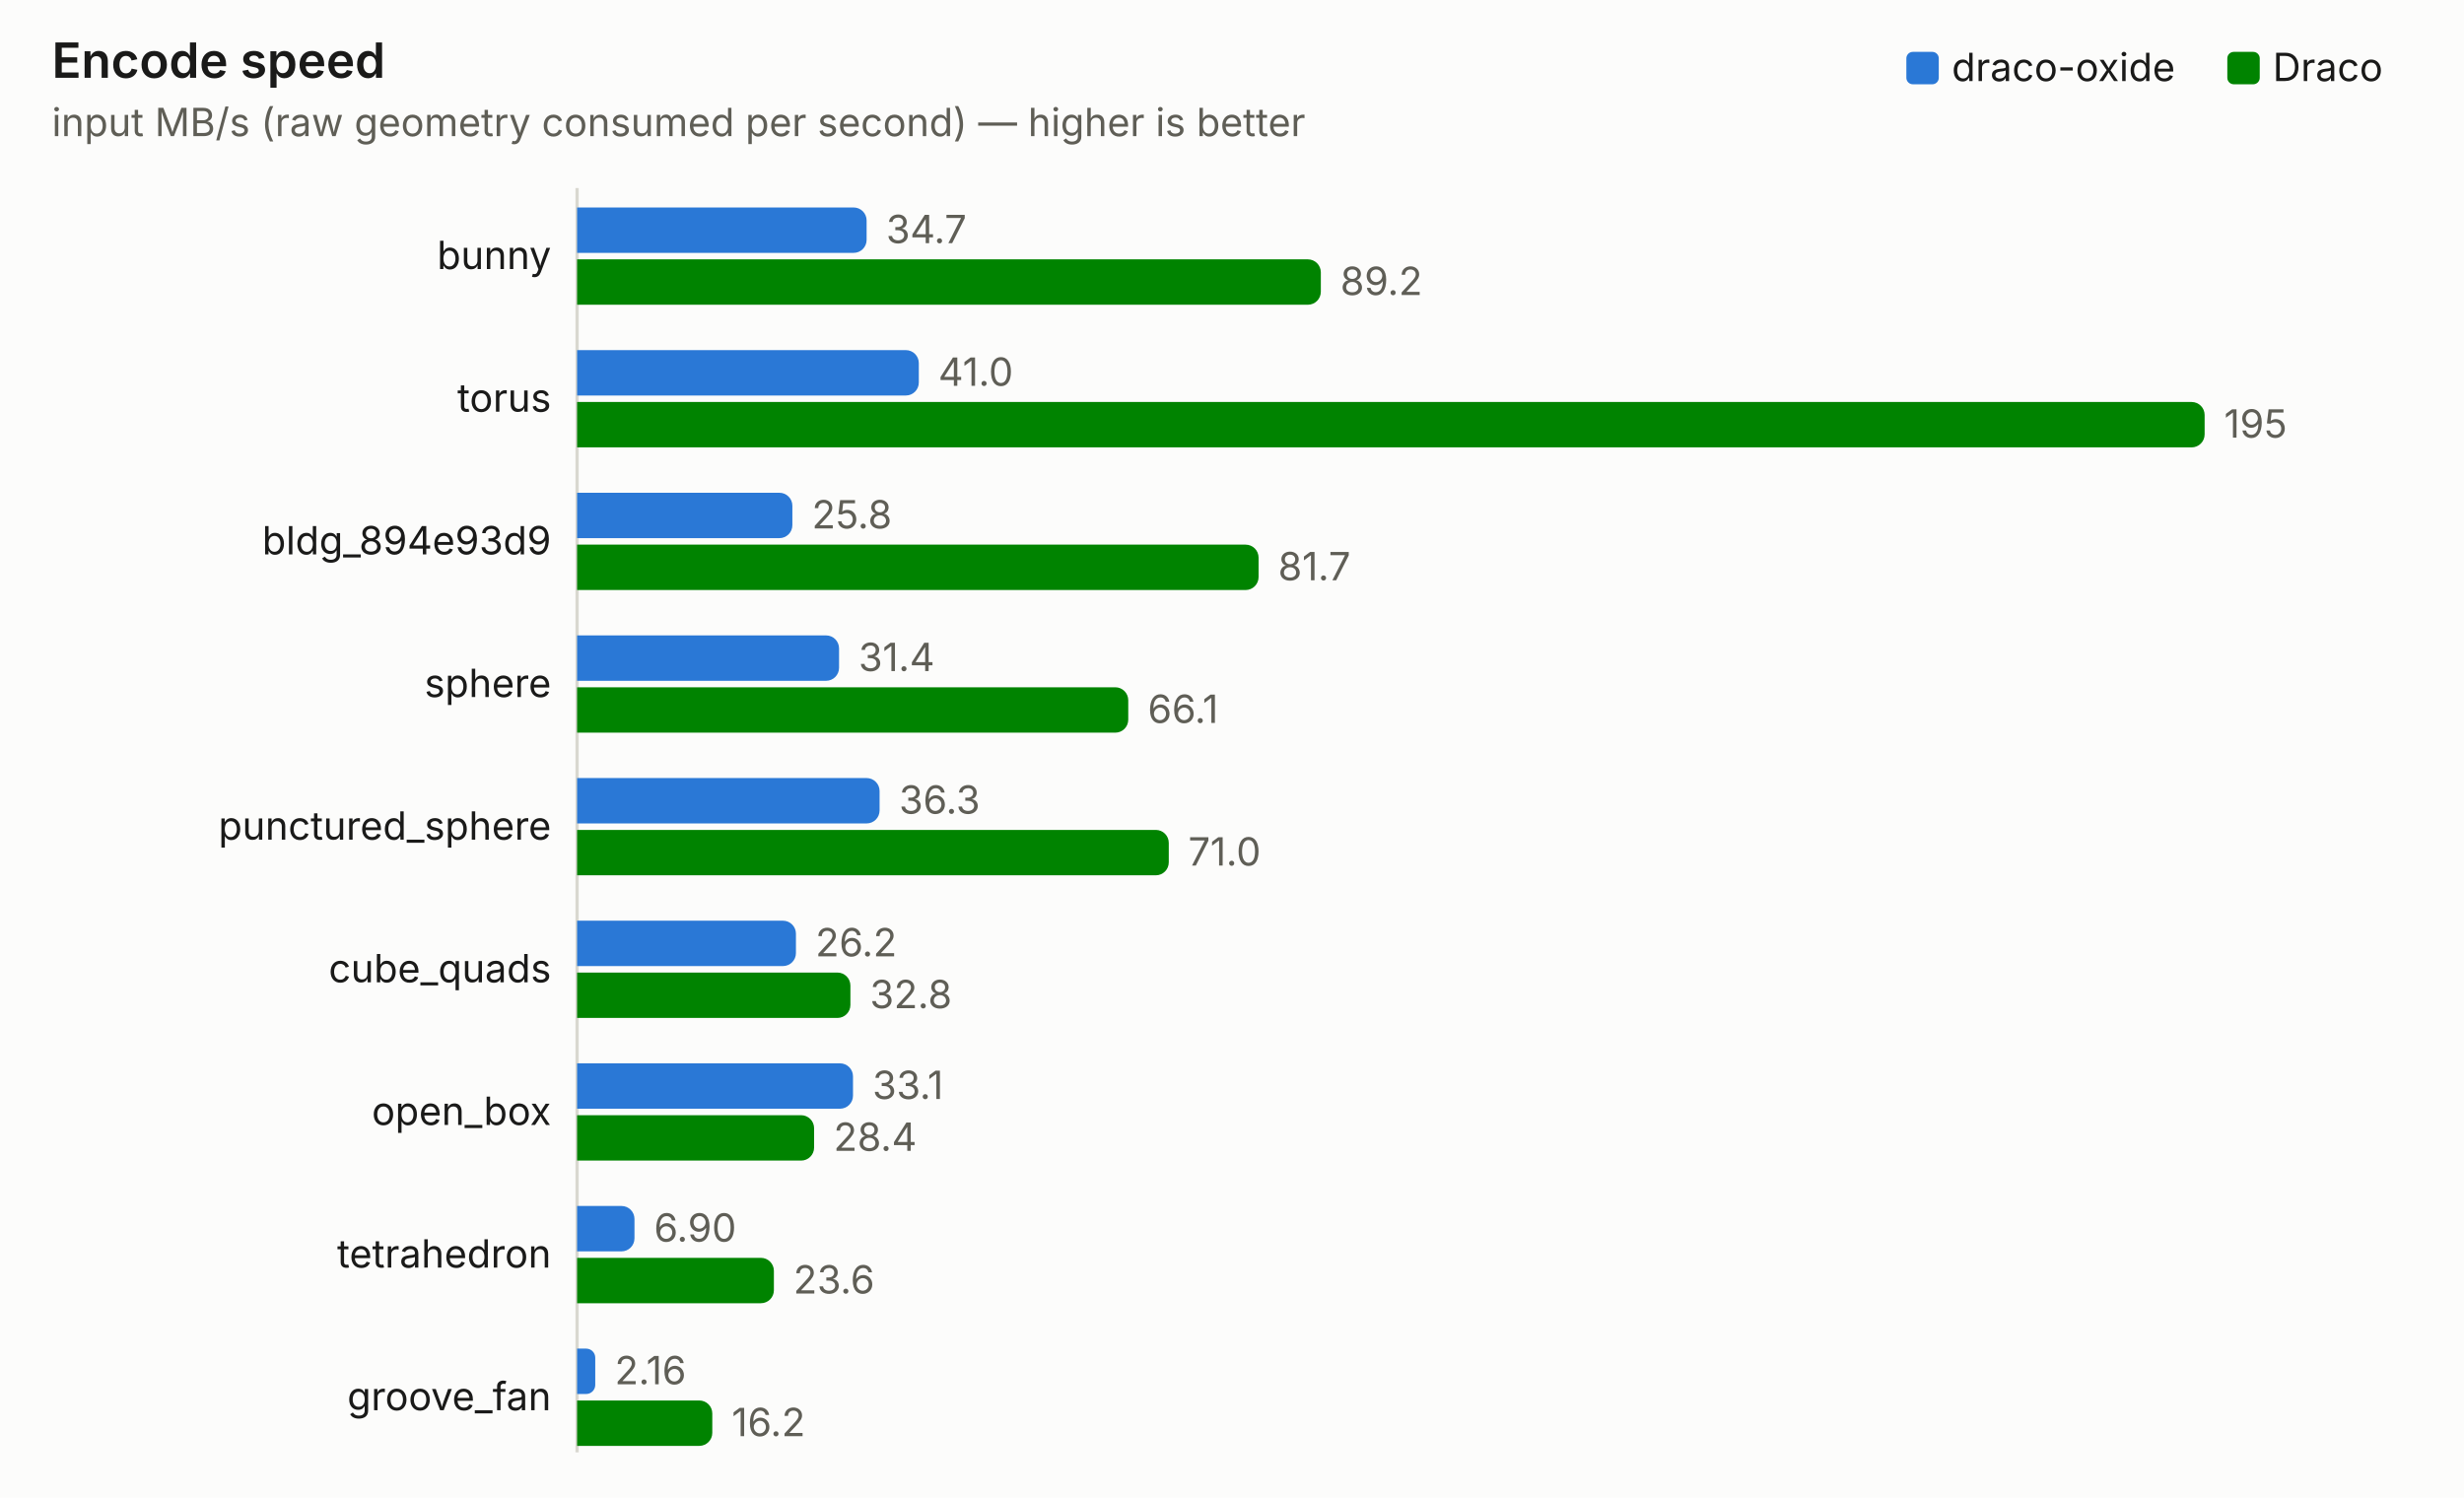
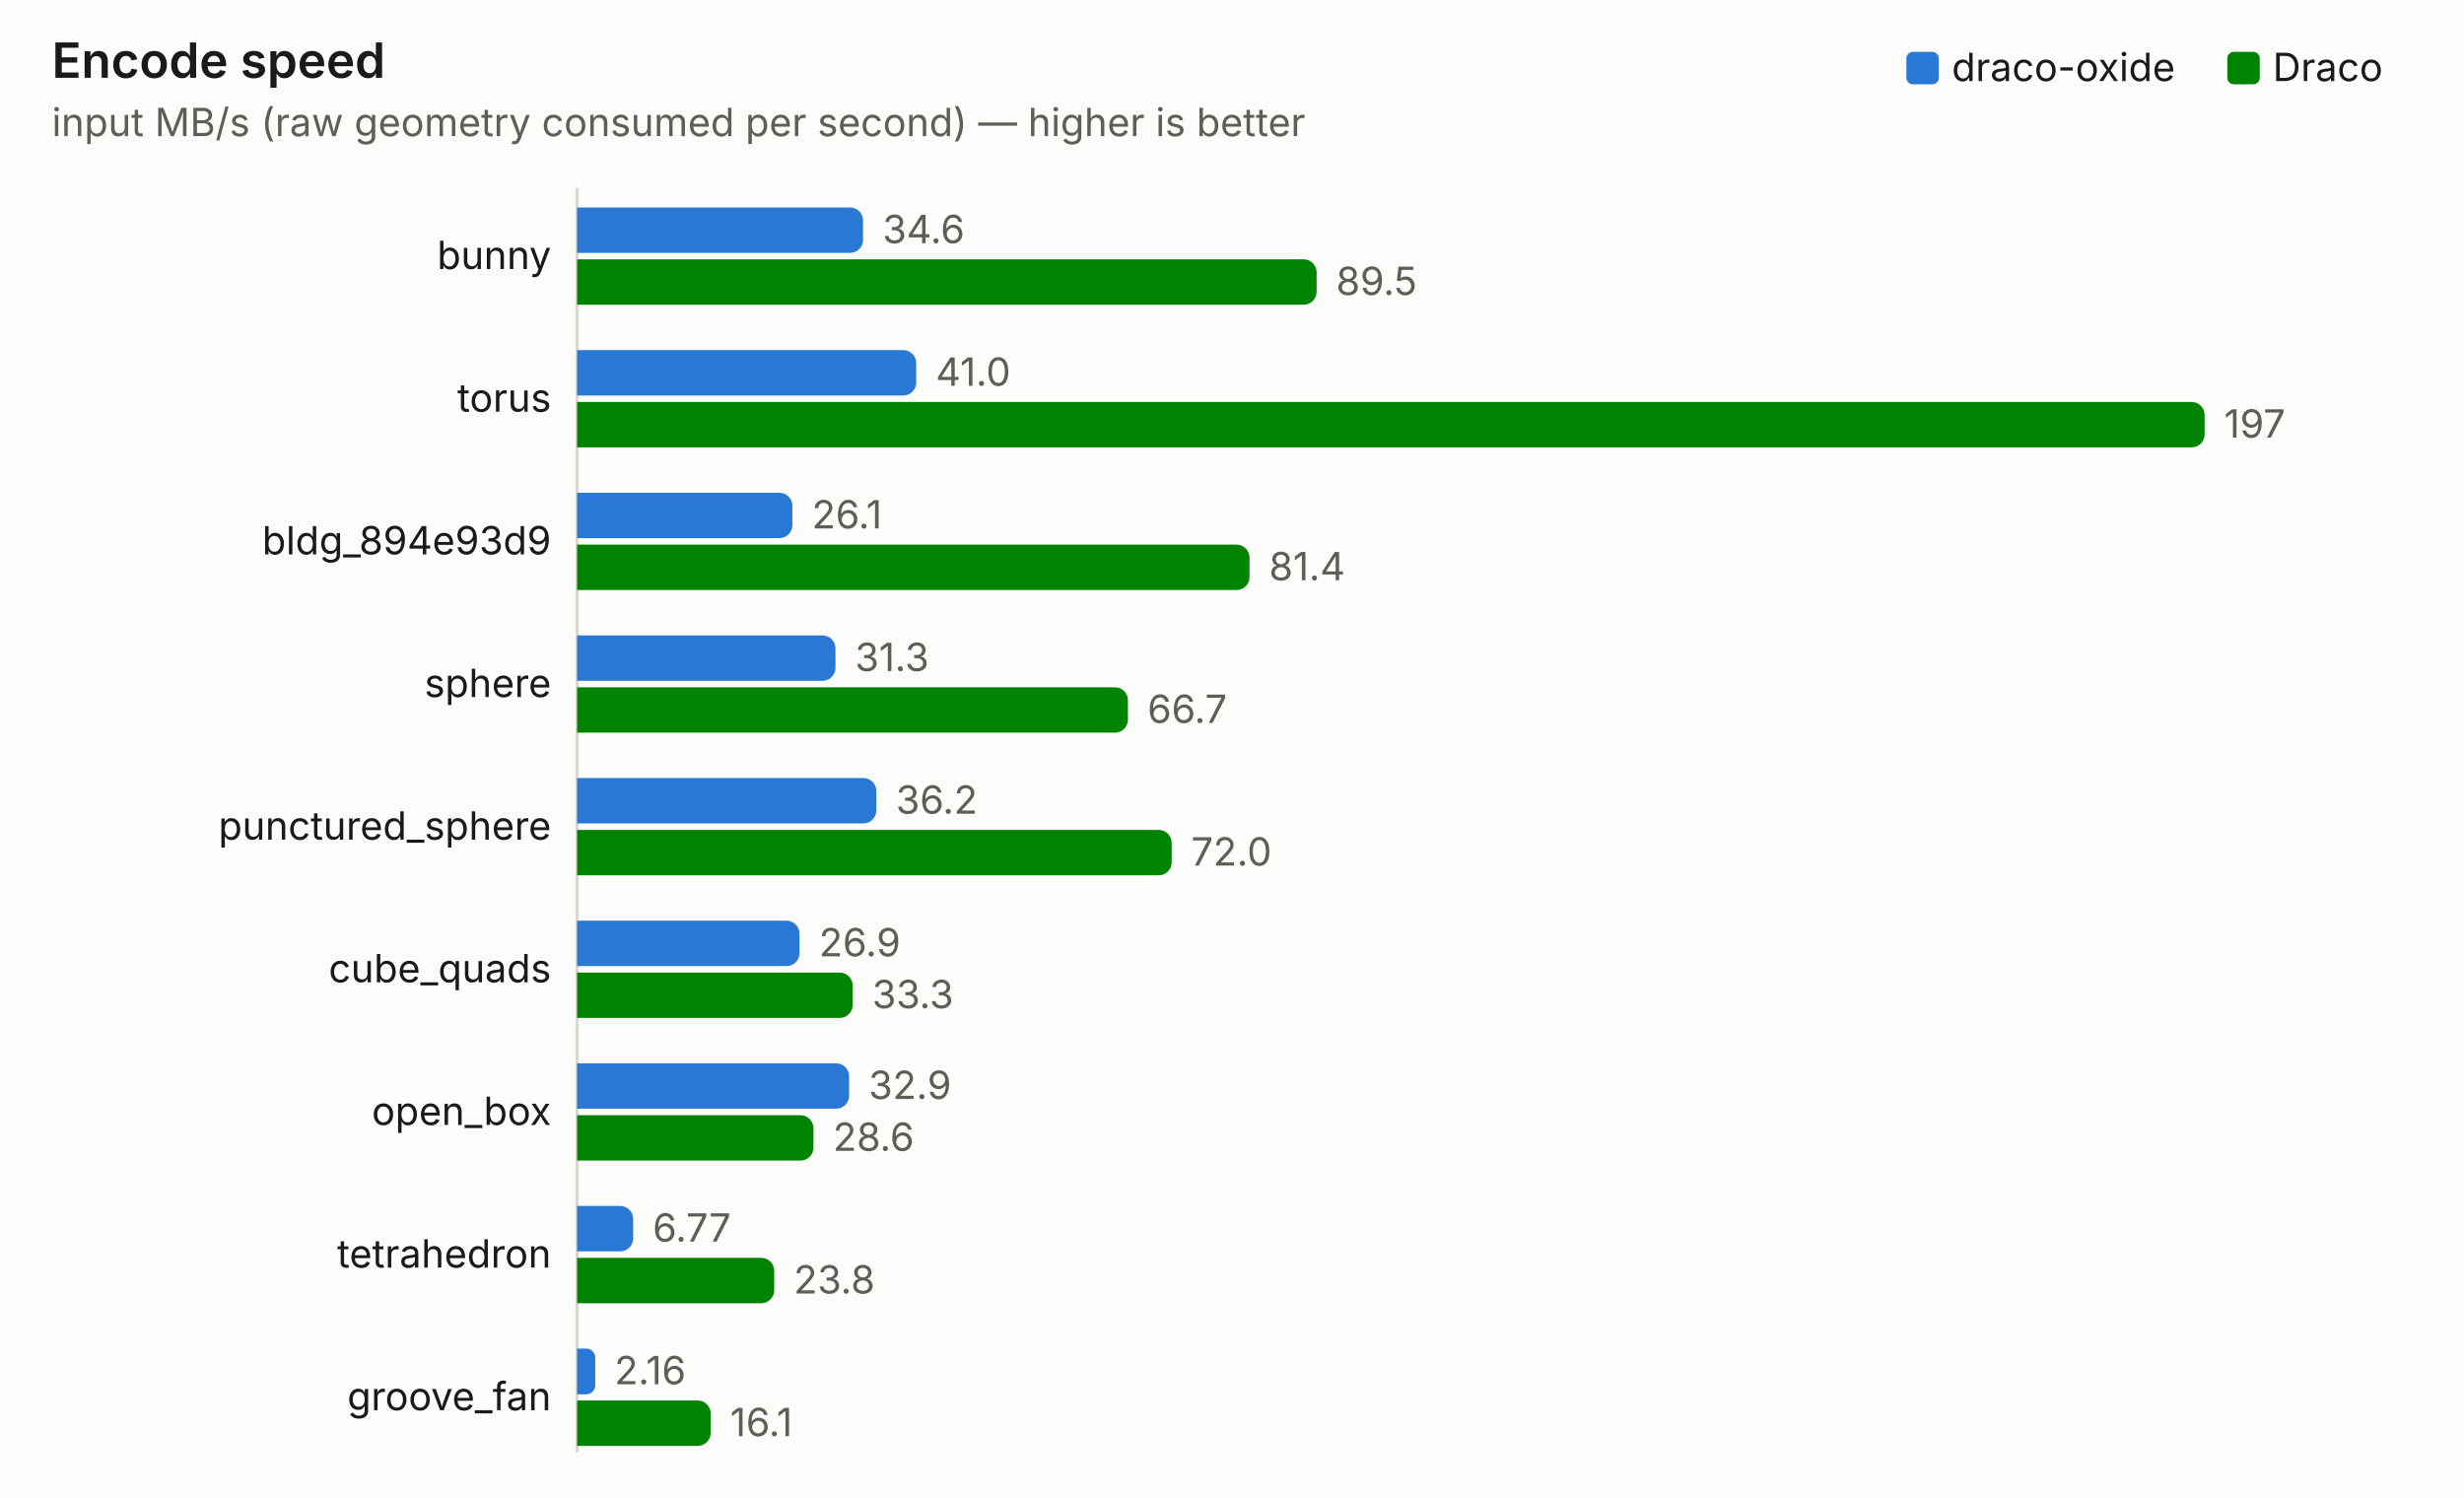
<svg xmlns="http://www.w3.org/2000/svg" width="760" height="462" viewBox="0 0 760 462" font-family="system-ui, -apple-system, 'Segoe UI', sans-serif" font-size="12">
  <rect width="760" height="462" fill="#fcfcfb" />
  <text x="16" y="24" font-size="15" font-weight="600" fill="#1a1a19">Encode speed</text>
  <text x="16" y="42" fill="#5f5e56">input MB/s (raw geometry consumed per second) — higher is better</text>
  <rect x="588.0" y="16" width="10" height="10" rx="2" fill="#2a78d6" />
  <text x="602.0" y="25" fill="#1a1a19">draco-oxide</text>
  <rect x="687.0" y="16" width="10" height="10" rx="2" fill="#008300" />
  <text x="701.0" y="25" fill="#1a1a19">Draco</text>
  <line x1="178" y1="58.0" x2="178" y2="448.0" stroke="#d9d8d0" stroke-width="1" />
  <text x="170.0" y="83.0" text-anchor="end" fill="#1a1a19">bunny</text>
-   <path d="M178.0 64.0 h85.3 a4.0 4.0 0 0 1 4.0 4.0 v6.0 a4.0 4.0 0 0 1 -4.0 4.0 h-85.3 Z" fill="#2a78d6" />
-   <text x="273.3" y="75.0" fill="#5f5e56">34.7</text>
-   <path d="M178.0 80.0 h225.4 a4.0 4.0 0 0 1 4.0 4.0 v6.0 a4.0 4.0 0 0 1 -4.0 4.0 h-225.4 Z" fill="#008300" />
-   <text x="413.4" y="91.0" fill="#5f5e56">89.2</text>
+   <path d="M178.0 64.0 h84.2 a4.0 4.0 0 0 1 4.0 4.0 v6.0 a4.0 4.0 0 0 1 -4.0 4.0 h-84.2 Z" fill="#2a78d6" />
+   <text x="272.2" y="75.0" fill="#5f5e56">34.6</text>
+   <path d="M178.0 80.0 h224.1 a4.0 4.0 0 0 1 4.0 4.0 v6.0 a4.0 4.0 0 0 1 -4.0 4.0 h-224.1 Z" fill="#008300" />
+   <text x="412.1" y="91.0" fill="#5f5e56">89.5</text>
  <text x="170.0" y="127.0" text-anchor="end" fill="#1a1a19">torus</text>
-   <path d="M178.0 108.0 h101.4 a4.0 4.0 0 0 1 4.0 4.0 v6.0 a4.0 4.0 0 0 1 -4.0 4.0 h-101.4 Z" fill="#2a78d6" />
-   <text x="289.4" y="119.0" fill="#5f5e56">41.0</text>
+   <path d="M178.0 108.0 h100.6 a4.0 4.0 0 0 1 4.0 4.0 v6.0 a4.0 4.0 0 0 1 -4.0 4.0 h-100.6 Z" fill="#2a78d6" />
+   <text x="288.6" y="119.0" fill="#5f5e56">41.0</text>
  <path d="M178.0 124.0 h498.0 a4.0 4.0 0 0 1 4.0 4.0 v6.0 a4.0 4.0 0 0 1 -4.0 4.0 h-498.0 Z" fill="#008300" />
-   <text x="686.0" y="135.0" fill="#5f5e56">195</text>
+   <text x="686.0" y="135.0" fill="#5f5e56">197</text>
  <text x="170.0" y="171.0" text-anchor="end" fill="#1a1a19">bldg_894e93d9</text>
  <path d="M178.0 152.0 h62.4 a4.0 4.0 0 0 1 4.0 4.0 v6.0 a4.0 4.0 0 0 1 -4.0 4.0 h-62.4 Z" fill="#2a78d6" />
-   <text x="250.4" y="163.0" fill="#5f5e56">25.8</text>
-   <path d="M178.0 168.0 h206.2 a4.0 4.0 0 0 1 4.0 4.0 v6.0 a4.0 4.0 0 0 1 -4.0 4.0 h-206.2 Z" fill="#008300" />
-   <text x="394.2" y="179.0" fill="#5f5e56">81.7</text>
+   <text x="250.4" y="163.0" fill="#5f5e56">26.1</text>
+   <path d="M178.0 168.0 h203.4 a4.0 4.0 0 0 1 4.0 4.0 v6.0 a4.0 4.0 0 0 1 -4.0 4.0 h-203.4 Z" fill="#008300" />
+   <text x="391.4" y="179.0" fill="#5f5e56">81.4</text>
  <text x="170.0" y="215.0" text-anchor="end" fill="#1a1a19">sphere</text>
-   <path d="M178.0 196.0 h76.8 a4.0 4.0 0 0 1 4.0 4.0 v6.0 a4.0 4.0 0 0 1 -4.0 4.0 h-76.8 Z" fill="#2a78d6" />
-   <text x="264.8" y="207.0" fill="#5f5e56">31.4</text>
-   <path d="M178.0 212.0 h166.0 a4.0 4.0 0 0 1 4.0 4.0 v6.0 a4.0 4.0 0 0 1 -4.0 4.0 h-166.0 Z" fill="#008300" />
-   <text x="354.0" y="223.0" fill="#5f5e56">66.1</text>
+   <path d="M178.0 196.0 h75.7 a4.0 4.0 0 0 1 4.0 4.0 v6.0 a4.0 4.0 0 0 1 -4.0 4.0 h-75.7 Z" fill="#2a78d6" />
+   <text x="263.7" y="207.0" fill="#5f5e56">31.3</text>
+   <path d="M178.0 212.0 h165.9 a4.0 4.0 0 0 1 4.0 4.0 v6.0 a4.0 4.0 0 0 1 -4.0 4.0 h-165.9 Z" fill="#008300" />
+   <text x="353.9" y="223.0" fill="#5f5e56">66.7</text>
  <text x="170.0" y="259.0" text-anchor="end" fill="#1a1a19">punctured_sphere</text>
-   <path d="M178.0 240.0 h89.3 a4.0 4.0 0 0 1 4.0 4.0 v6.0 a4.0 4.0 0 0 1 -4.0 4.0 h-89.3 Z" fill="#2a78d6" />
-   <text x="277.3" y="251.0" fill="#5f5e56">36.3</text>
-   <path d="M178.0 256.0 h178.5 a4.0 4.0 0 0 1 4.0 4.0 v6.0 a4.0 4.0 0 0 1 -4.0 4.0 h-178.5 Z" fill="#008300" />
-   <text x="366.5" y="267.0" fill="#5f5e56">71.0</text>
+   <path d="M178.0 240.0 h88.3 a4.0 4.0 0 0 1 4.0 4.0 v6.0 a4.0 4.0 0 0 1 -4.0 4.0 h-88.3 Z" fill="#2a78d6" />
+   <text x="276.3" y="251.0" fill="#5f5e56">36.2</text>
+   <path d="M178.0 256.0 h179.4 a4.0 4.0 0 0 1 4.0 4.0 v6.0 a4.0 4.0 0 0 1 -4.0 4.0 h-179.4 Z" fill="#008300" />
+   <text x="367.4" y="267.0" fill="#5f5e56">72.0</text>
  <text x="170.0" y="303.0" text-anchor="end" fill="#1a1a19">cube_quads</text>
-   <path d="M178.0 284.0 h63.5 a4.0 4.0 0 0 1 4.0 4.0 v6.0 a4.0 4.0 0 0 1 -4.0 4.0 h-63.5 Z" fill="#2a78d6" />
-   <text x="251.5" y="295.0" fill="#5f5e56">26.2</text>
-   <path d="M178.0 300.0 h80.3 a4.0 4.0 0 0 1 4.0 4.0 v6.0 a4.0 4.0 0 0 1 -4.0 4.0 h-80.3 Z" fill="#008300" />
-   <text x="268.3" y="311.0" fill="#5f5e56">32.8</text>
+   <path d="M178.0 284.0 h64.6 a4.0 4.0 0 0 1 4.0 4.0 v6.0 a4.0 4.0 0 0 1 -4.0 4.0 h-64.6 Z" fill="#2a78d6" />
+   <text x="252.6" y="295.0" fill="#5f5e56">26.9</text>
+   <path d="M178.0 300.0 h81.0 a4.0 4.0 0 0 1 4.0 4.0 v6.0 a4.0 4.0 0 0 1 -4.0 4.0 h-81.0 Z" fill="#008300" />
+   <text x="269.0" y="311.0" fill="#5f5e56">33.3</text>
  <text x="170.0" y="347.0" text-anchor="end" fill="#1a1a19">open_box</text>
-   <path d="M178.0 328.0 h81.1 a4.0 4.0 0 0 1 4.0 4.0 v6.0 a4.0 4.0 0 0 1 -4.0 4.0 h-81.1 Z" fill="#2a78d6" />
-   <text x="269.1" y="339.0" fill="#5f5e56">33.1</text>
-   <path d="M178.0 344.0 h69.1 a4.0 4.0 0 0 1 4.0 4.0 v6.0 a4.0 4.0 0 0 1 -4.0 4.0 h-69.1 Z" fill="#008300" />
-   <text x="257.1" y="355.0" fill="#5f5e56">28.4</text>
+   <path d="M178.0 328.0 h79.9 a4.0 4.0 0 0 1 4.0 4.0 v6.0 a4.0 4.0 0 0 1 -4.0 4.0 h-79.9 Z" fill="#2a78d6" />
+   <text x="267.9" y="339.0" fill="#5f5e56">32.9</text>
+   <path d="M178.0 344.0 h68.9 a4.0 4.0 0 0 1 4.0 4.0 v6.0 a4.0 4.0 0 0 1 -4.0 4.0 h-68.9 Z" fill="#008300" />
+   <text x="256.9" y="355.0" fill="#5f5e56">28.6</text>
  <text x="170.0" y="391.0" text-anchor="end" fill="#1a1a19">tetrahedron</text>
-   <path d="M178.0 372.0 h13.7 a4.0 4.0 0 0 1 4.0 4.0 v6.0 a4.0 4.0 0 0 1 -4.0 4.0 h-13.7 Z" fill="#2a78d6" />
-   <text x="201.7" y="383.0" fill="#5f5e56">6.90</text>
-   <path d="M178.0 388.0 h56.7 a4.0 4.0 0 0 1 4.0 4.0 v6.0 a4.0 4.0 0 0 1 -4.0 4.0 h-56.7 Z" fill="#008300" />
-   <text x="244.7" y="399.0" fill="#5f5e56">23.6</text>
+   <path d="M178.0 372.0 h13.3 a4.0 4.0 0 0 1 4.0 4.0 v6.0 a4.0 4.0 0 0 1 -4.0 4.0 h-13.3 Z" fill="#2a78d6" />
+   <text x="201.3" y="383.0" fill="#5f5e56">6.77</text>
+   <path d="M178.0 388.0 h56.8 a4.0 4.0 0 0 1 4.0 4.0 v6.0 a4.0 4.0 0 0 1 -4.0 4.0 h-56.8 Z" fill="#008300" />
+   <text x="244.8" y="399.0" fill="#5f5e56">23.8</text>
  <text x="170.0" y="435.0" text-anchor="end" fill="#1a1a19">groove_fan</text>
-   <path d="M178.0 416.0 h2.8 a2.8 2.8 0 0 1 2.8 2.8 v8.4 a2.8 2.8 0 0 1 -2.8 2.8 h-2.8 Z" fill="#2a78d6" />
-   <text x="189.6" y="427.0" fill="#5f5e56">2.16</text>
-   <path d="M178.0 432.0 h37.7 a4.0 4.0 0 0 1 4.0 4.0 v6.0 a4.0 4.0 0 0 1 -4.0 4.0 h-37.7 Z" fill="#008300" />
-   <text x="225.7" y="443.0" fill="#5f5e56">16.2</text>
+   <path d="M178.0 416.0 h2.8 a2.8 2.8 0 0 1 2.8 2.8 v8.5 a2.8 2.8 0 0 1 -2.8 2.8 h-2.8 Z" fill="#2a78d6" />
+   <text x="189.5" y="427.0" fill="#5f5e56">2.16</text>
+   <path d="M178.0 432.0 h37.2 a4.0 4.0 0 0 1 4.0 4.0 v6.0 a4.0 4.0 0 0 1 -4.0 4.0 h-37.2 Z" fill="#008300" />
+   <text x="225.2" y="443.0" fill="#5f5e56">16.1</text>
</svg>
